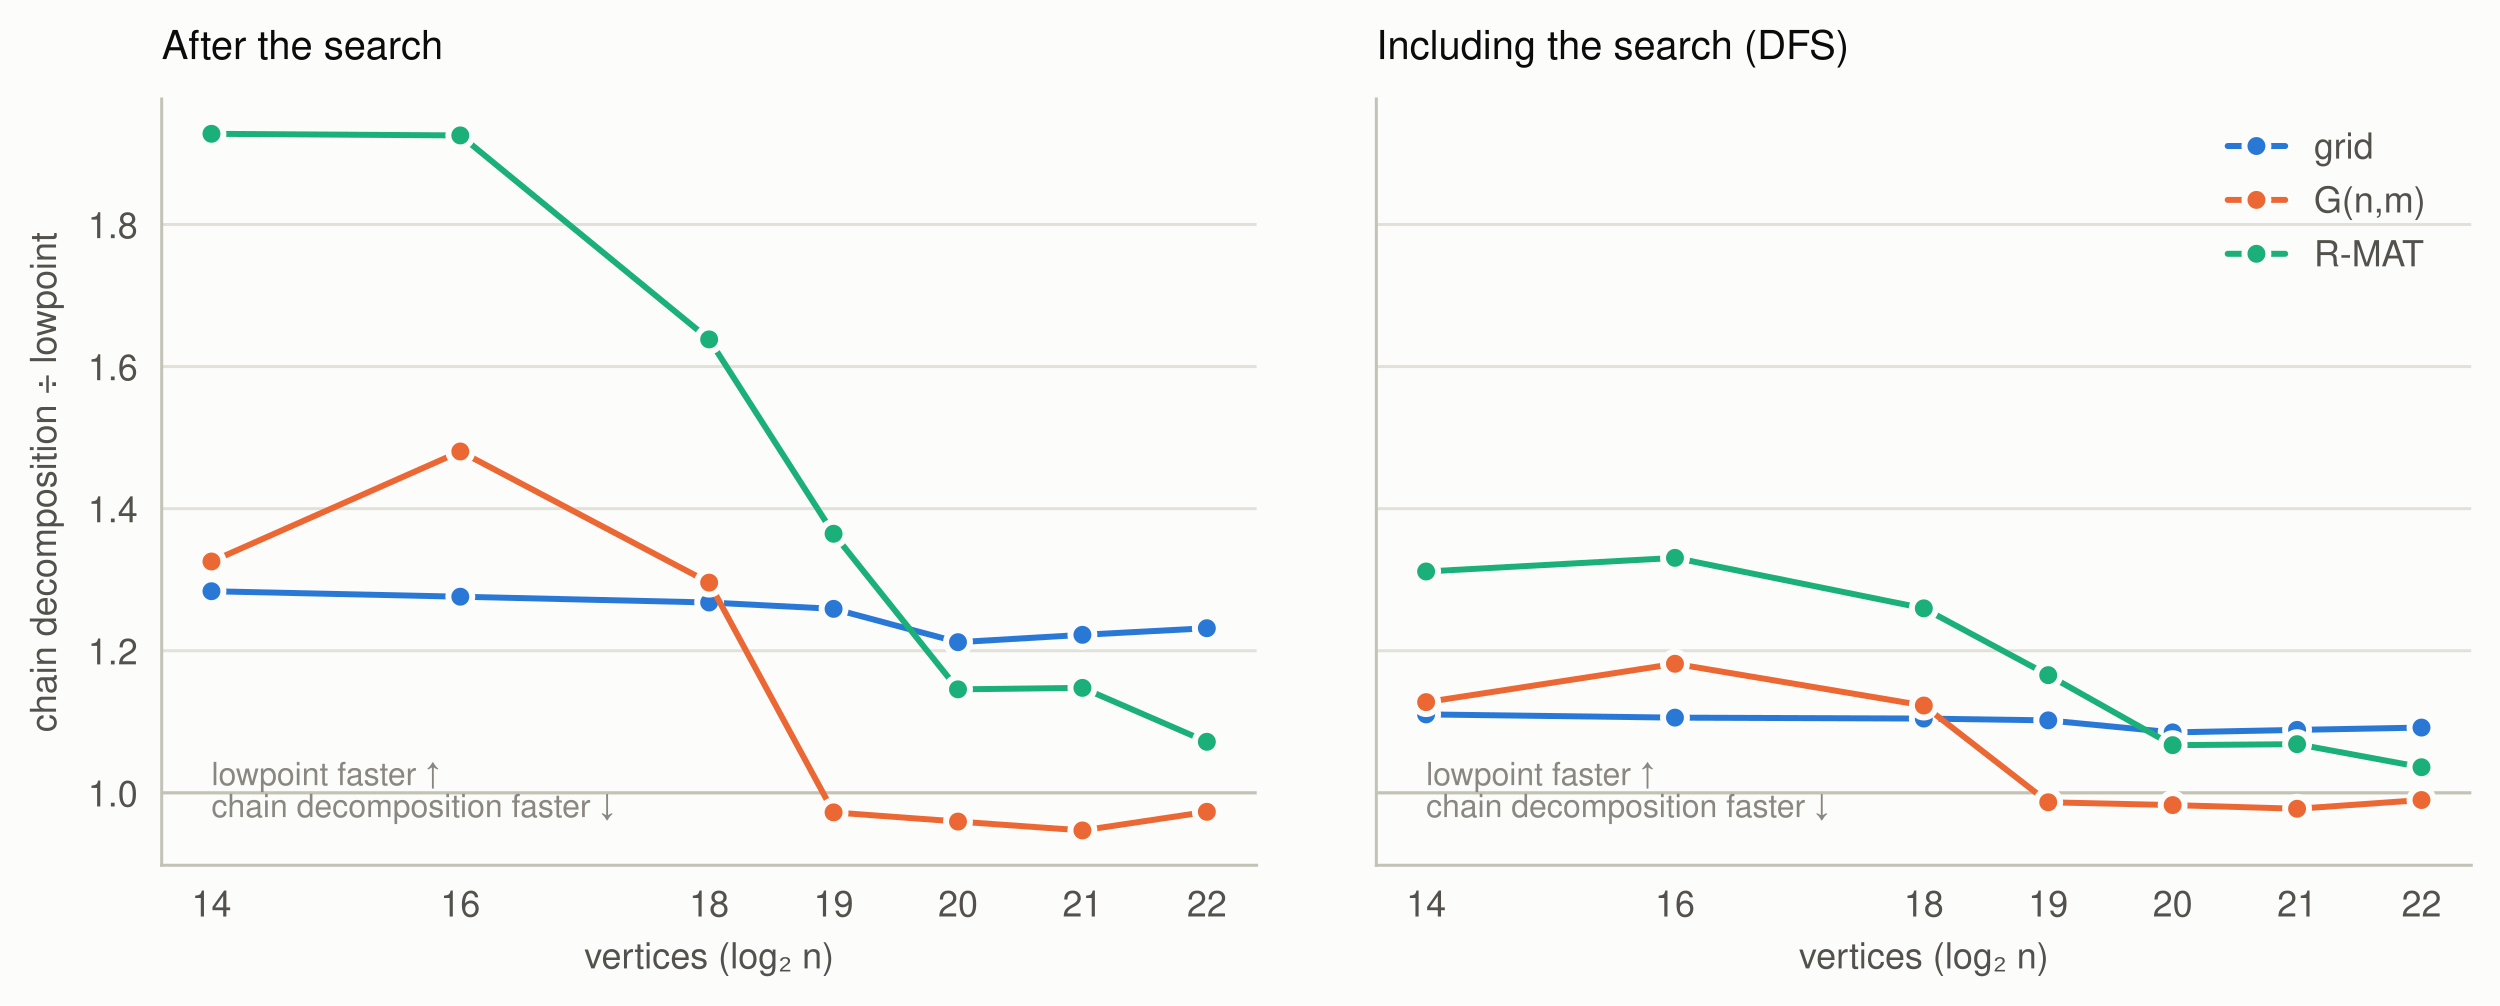
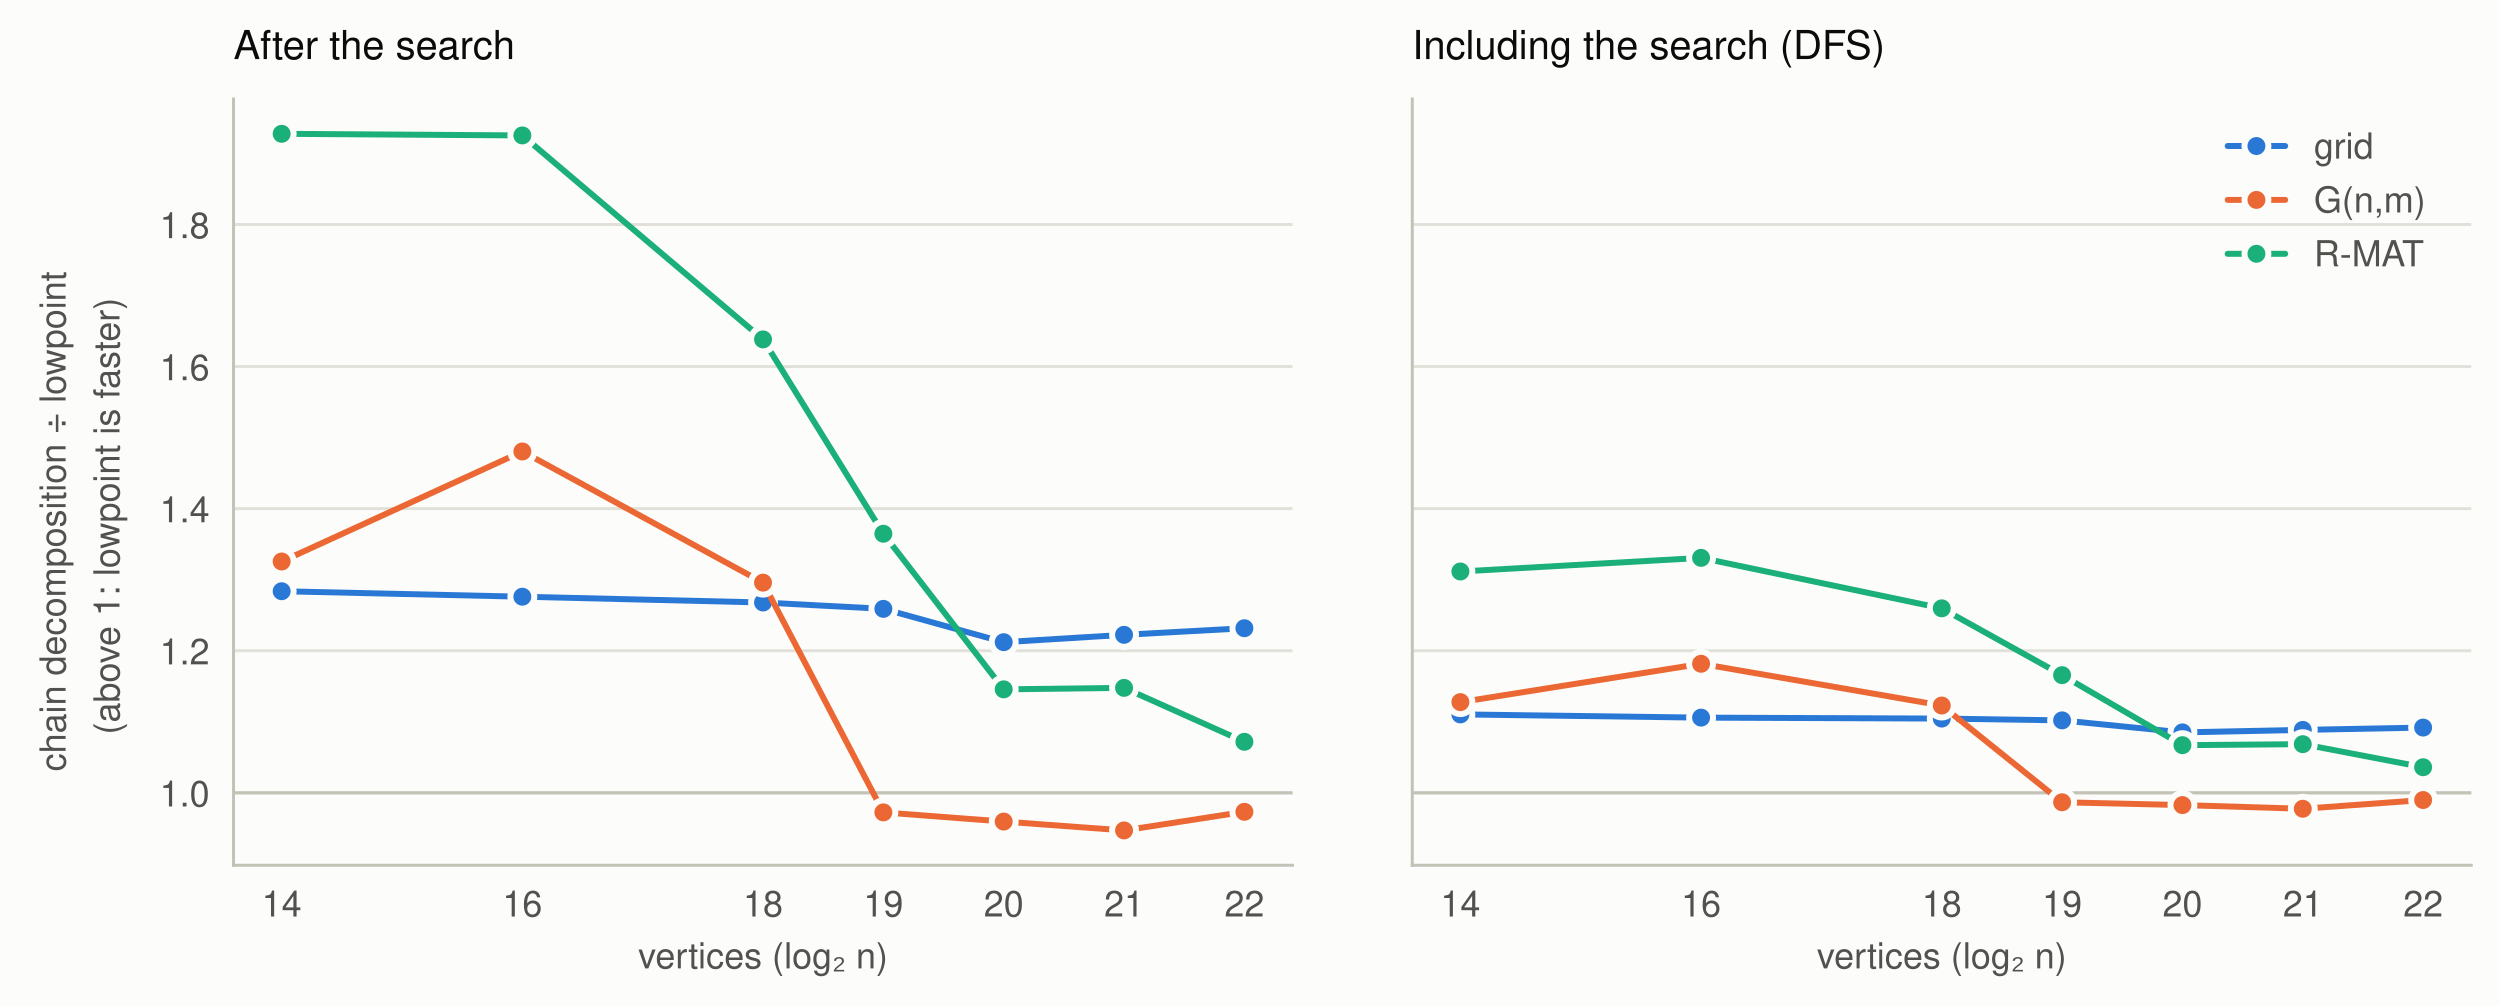
<svg xmlns="http://www.w3.org/2000/svg" xmlns:xlink="http://www.w3.org/1999/xlink" width="626.4pt" height="252pt" viewBox="0 0 626.4 252" version="1.1">
  <defs>
    <style type="text/css">*{stroke-linejoin: round; stroke-linecap: butt}</style>
  </defs>
  <g id="figure_1">
    <g id="patch_1">
      <path d="M 0 252  L 626.4 252  L 626.4 0  L 0 0  z " style="fill: #fcfcfb" />
    </g>
    <g id="axes_1">
      <g id="patch_2">
-         <path d="M 40.514 216.799  L 314.857 216.799  L 314.857 24.798  L 40.514 24.798  z " style="fill: #fcfcfb" />
+         <path d="M 58.513 216.799  L 323.856 216.799  L 323.856 24.798  L 58.513 24.798  z " style="fill: #fcfcfb" />
      </g>
      <g id="matplotlib.axis_1">
        <g id="xtick_1">
          <g id="line2d_1" />
          <g id="text_1">
-             <text style="font-size: 9px; font-family:system-ui, -apple-system, 'Segoe UI', Helvetica, Arial, sans-serif; text-anchor: middle; fill: #52514e" x="52.984" y="229.637" transform="rotate(-0 52.98366 229.6372)">14</text>
+             <text style="font-size: 9px; font-family:system-ui, -apple-system, 'Segoe UI', Helvetica, Arial, sans-serif; text-anchor: middle; fill: #52514e" x="70.574" y="229.637" transform="rotate(-0 70.57389 229.6372)">14</text>
          </g>
        </g>
        <g id="xtick_2">
          <g id="line2d_2" />
          <g id="text_2">
-             <text style="font-size: 9px; font-family:system-ui, -apple-system, 'Segoe UI', Helvetica, Arial, sans-serif; text-anchor: middle; fill: #52514e" x="115.334" y="229.637" transform="rotate(-0 115.3344 229.6372)">16</text>
+             <text style="font-size: 9px; font-family:system-ui, -apple-system, 'Segoe UI', Helvetica, Arial, sans-serif; text-anchor: middle; fill: #52514e" x="130.879" y="229.637" transform="rotate(-0 130.8792 229.6372)">16</text>
          </g>
        </g>
        <g id="xtick_3">
          <g id="line2d_3" />
          <g id="text_3">
-             <text style="font-size: 9px; font-family:system-ui, -apple-system, 'Segoe UI', Helvetica, Arial, sans-serif; text-anchor: middle; fill: #52514e" x="177.685" y="229.637" transform="rotate(-0 177.6851 229.6372)">18</text>
+             <text style="font-size: 9px; font-family:system-ui, -apple-system, 'Segoe UI', Helvetica, Arial, sans-serif; text-anchor: middle; fill: #52514e" x="191.185" y="229.637" transform="rotate(-0 191.1846 229.6372)">18</text>
          </g>
        </g>
        <g id="xtick_4">
          <g id="line2d_4" />
          <g id="text_4">
-             <text style="font-size: 9px; font-family:system-ui, -apple-system, 'Segoe UI', Helvetica, Arial, sans-serif; text-anchor: middle; fill: #52514e" x="208.861" y="229.637" transform="rotate(-0 208.8605 229.6372)">19</text>
+             <text style="font-size: 9px; font-family:system-ui, -apple-system, 'Segoe UI', Helvetica, Arial, sans-serif; text-anchor: middle; fill: #52514e" x="221.337" y="229.637" transform="rotate(-0 221.3373 229.6372)">19</text>
          </g>
        </g>
        <g id="xtick_5">
          <g id="line2d_5" />
          <g id="text_5">
-             <text style="font-size: 9px; font-family:system-ui, -apple-system, 'Segoe UI', Helvetica, Arial, sans-serif; text-anchor: middle; fill: #52514e" x="240.036" y="229.637" transform="rotate(-0 240.0359 229.6372)">20</text>
+             <text style="font-size: 9px; font-family:system-ui, -apple-system, 'Segoe UI', Helvetica, Arial, sans-serif; text-anchor: middle; fill: #52514e" x="251.49" y="229.637" transform="rotate(-0 251.49 229.6372)">20</text>
          </g>
        </g>
        <g id="xtick_6">
          <g id="line2d_6" />
          <g id="text_6">
-             <text style="font-size: 9px; font-family:system-ui, -apple-system, 'Segoe UI', Helvetica, Arial, sans-serif; text-anchor: middle; fill: #52514e" x="271.211" y="229.637" transform="rotate(-0 271.2112 229.6372)">21</text>
+             <text style="font-size: 9px; font-family:system-ui, -apple-system, 'Segoe UI', Helvetica, Arial, sans-serif; text-anchor: middle; fill: #52514e" x="281.643" y="229.637" transform="rotate(-0 281.6427 229.6372)">21</text>
          </g>
        </g>
        <g id="xtick_7">
          <g id="line2d_7" />
          <g id="text_7">
-             <text style="font-size: 9px; font-family:system-ui, -apple-system, 'Segoe UI', Helvetica, Arial, sans-serif; text-anchor: middle; fill: #52514e" x="302.387" y="229.637" transform="rotate(-0 302.3866 229.6372)">22</text>
+             <text style="font-size: 9px; font-family:system-ui, -apple-system, 'Segoe UI', Helvetica, Arial, sans-serif; text-anchor: middle; fill: #52514e" x="311.795" y="229.637" transform="rotate(-0 311.7953 229.6372)">22</text>
          </g>
        </g>
        <g id="text_8">
-           <text style="font-size: 9px; font-family:system-ui, -apple-system, 'Segoe UI', Helvetica, Arial, sans-serif; text-anchor: middle; fill: #52514e" x="177.685" y="242.638" transform="rotate(-0 177.6851 242.6379)">vertices (log₂ n)</text>
+           <text style="font-size: 9px; font-family:system-ui, -apple-system, 'Segoe UI', Helvetica, Arial, sans-serif; text-anchor: middle; fill: #52514e" x="191.185" y="242.638" transform="rotate(-0 191.1846 242.6379)">vertices (log₂ n)</text>
        </g>
      </g>
      <g id="matplotlib.axis_2">
        <g id="ytick_1">
          <g id="line2d_8">
-             <path d="M 40.514 198.65  L 314.857 198.65  " clip-path="url(#p54e72523f2)" style="fill: none; stroke: #e1e0d9; stroke-width: 0.75; stroke-linecap: square" />
+             <path d="M 58.513 198.65  L 323.856 198.65  " clip-path="url(#p37279330e5)" style="fill: none; stroke: #e1e0d9; stroke-width: 0.75; stroke-linecap: square" />
          </g>
          <g id="line2d_9" />
          <g id="text_9">
-             <text style="font-size: 9px; font-family:system-ui, -apple-system, 'Segoe UI', Helvetica, Arial, sans-serif; text-anchor: end; fill: #52514e" x="34.514" y="202.069" transform="rotate(-0 34.51352 202.0692)">1.0</text>
+             <text style="font-size: 9px; font-family:system-ui, -apple-system, 'Segoe UI', Helvetica, Arial, sans-serif; text-anchor: end; fill: #52514e" x="52.513" y="202.069" transform="rotate(-0 52.51281 202.0692)">1.0</text>
          </g>
        </g>
        <g id="ytick_2">
          <g id="line2d_10">
-             <path d="M 40.514 163.05  L 314.857 163.05  " clip-path="url(#p54e72523f2)" style="fill: none; stroke: #e1e0d9; stroke-width: 0.75; stroke-linecap: square" />
+             <path d="M 58.513 163.05  L 323.856 163.05  " clip-path="url(#p37279330e5)" style="fill: none; stroke: #e1e0d9; stroke-width: 0.75; stroke-linecap: square" />
          </g>
          <g id="line2d_11" />
          <g id="text_10">
-             <text style="font-size: 9px; font-family:system-ui, -apple-system, 'Segoe UI', Helvetica, Arial, sans-serif; text-anchor: end; fill: #52514e" x="34.514" y="166.469" transform="rotate(-0 34.51352 166.4689)">1.2</text>
+             <text style="font-size: 9px; font-family:system-ui, -apple-system, 'Segoe UI', Helvetica, Arial, sans-serif; text-anchor: end; fill: #52514e" x="52.513" y="166.469" transform="rotate(-0 52.51281 166.4689)">1.2</text>
          </g>
        </g>
        <g id="ytick_3">
          <g id="line2d_12">
-             <path d="M 40.514 127.45  L 314.857 127.45  " clip-path="url(#p54e72523f2)" style="fill: none; stroke: #e1e0d9; stroke-width: 0.75; stroke-linecap: square" />
+             <path d="M 58.513 127.45  L 323.856 127.45  " clip-path="url(#p37279330e5)" style="fill: none; stroke: #e1e0d9; stroke-width: 0.75; stroke-linecap: square" />
          </g>
          <g id="line2d_13" />
          <g id="text_11">
-             <text style="font-size: 9px; font-family:system-ui, -apple-system, 'Segoe UI', Helvetica, Arial, sans-serif; text-anchor: end; fill: #52514e" x="34.514" y="130.869" transform="rotate(-0 34.51352 130.8686)">1.4</text>
+             <text style="font-size: 9px; font-family:system-ui, -apple-system, 'Segoe UI', Helvetica, Arial, sans-serif; text-anchor: end; fill: #52514e" x="52.513" y="130.869" transform="rotate(-0 52.51281 130.8686)">1.4</text>
          </g>
        </g>
        <g id="ytick_4">
          <g id="line2d_14">
-             <path d="M 40.514 91.849  L 314.857 91.849  " clip-path="url(#p54e72523f2)" style="fill: none; stroke: #e1e0d9; stroke-width: 0.75; stroke-linecap: square" />
+             <path d="M 58.513 91.849  L 323.856 91.849  " clip-path="url(#p37279330e5)" style="fill: none; stroke: #e1e0d9; stroke-width: 0.75; stroke-linecap: square" />
          </g>
          <g id="line2d_15" />
          <g id="text_12">
-             <text style="font-size: 9px; font-family:system-ui, -apple-system, 'Segoe UI', Helvetica, Arial, sans-serif; text-anchor: end; fill: #52514e" x="34.514" y="95.268" transform="rotate(-0 34.51352 95.26826)">1.6</text>
+             <text style="font-size: 9px; font-family:system-ui, -apple-system, 'Segoe UI', Helvetica, Arial, sans-serif; text-anchor: end; fill: #52514e" x="52.513" y="95.268" transform="rotate(-0 52.51281 95.26826)">1.6</text>
          </g>
        </g>
        <g id="ytick_5">
          <g id="line2d_16">
-             <path d="M 40.514 56.249  L 314.857 56.249  " clip-path="url(#p54e72523f2)" style="fill: none; stroke: #e1e0d9; stroke-width: 0.75; stroke-linecap: square" />
+             <path d="M 58.513 56.249  L 323.856 56.249  " clip-path="url(#p37279330e5)" style="fill: none; stroke: #e1e0d9; stroke-width: 0.75; stroke-linecap: square" />
          </g>
          <g id="line2d_17" />
          <g id="text_13">
-             <text style="font-size: 9px; font-family:system-ui, -apple-system, 'Segoe UI', Helvetica, Arial, sans-serif; text-anchor: end; fill: #52514e" x="34.514" y="59.668" transform="rotate(-0 34.51352 59.66796)">1.8</text>
+             <text style="font-size: 9px; font-family:system-ui, -apple-system, 'Segoe UI', Helvetica, Arial, sans-serif; text-anchor: end; fill: #52514e" x="52.513" y="59.668" transform="rotate(-0 52.51281 59.66796)">1.8</text>
          </g>
        </g>
        <g id="text_14">
-           <text style="font-size: 9px; font-family:system-ui, -apple-system, 'Segoe UI', Helvetica, Arial, sans-serif; text-anchor: middle; fill: #52514e" x="14.039" y="120.799" transform="rotate(-90 14.03859 120.7989)">chain decomposition ÷ lowpoint</text>
+           <text style="font-size: 9px; font-family:system-ui, -apple-system, 'Segoe UI', Helvetica, Arial, sans-serif; fill: #52514e" transform="translate(16.43344 193.2671) rotate(-90)">chain decomposition ÷ lowpoint</text>
+           <text style="font-size: 9px; font-family:system-ui, -apple-system, 'Segoe UI', Helvetica, Arial, sans-serif; fill: #52514e" transform="translate(29.93344 184.0337) rotate(-90)">(above 1: lowpoint is faster)</text>
        </g>
      </g>
      <g id="line2d_18">
-         <path d="M 40.514 198.65  L 314.857 198.65  " clip-path="url(#p54e72523f2)" style="fill: none; stroke: #c3c2b7; stroke-width: 0.75; stroke-linecap: square" />
+         <path d="M 58.513 198.65  L 323.856 198.65  " clip-path="url(#p37279330e5)" style="fill: none; stroke: #c3c2b7; stroke-width: 0.75; stroke-linecap: square" />
      </g>
      <g id="patch_3">
-         <path d="M 40.514 216.799  L 40.514 24.798  " style="fill: none; stroke: #c3c2b7; stroke-width: 0.75; stroke-linejoin: miter; stroke-linecap: square" />
+         <path d="M 58.513 216.799  L 58.513 24.798  " style="fill: none; stroke: #c3c2b7; stroke-width: 0.75; stroke-linejoin: miter; stroke-linecap: square" />
      </g>
      <g id="patch_4">
-         <path d="M 40.514 216.799  L 314.857 216.799  " style="fill: none; stroke: #c3c2b7; stroke-width: 0.75; stroke-linejoin: miter; stroke-linecap: square" />
+         <path d="M 58.513 216.799  L 323.856 216.799  " style="fill: none; stroke: #c3c2b7; stroke-width: 0.75; stroke-linejoin: miter; stroke-linecap: square" />
      </g>
      <g id="line2d_19">
-         <path d="M 52.984 148.138  L 115.334 149.511  L 177.685 150.964  L 208.861 152.555  L 240.036 160.904  L 271.211 159.061  L 302.387 157.406  " clip-path="url(#p54e72523f2)" style="fill: none; stroke: #2a78d6; stroke-width: 1.5; stroke-linecap: round" />
+         <path d="M 70.574 148.138  L 130.879 149.511  L 191.185 150.964  L 221.337 152.555  L 251.49 160.904  L 281.643 159.061  L 311.795 157.406  " clip-path="url(#p37279330e5)" style="fill: none; stroke: #2a78d6; stroke-width: 1.5; stroke-linecap: round" />
        <defs>
          <path id="m4b7941c294" d="M 0 3  C 0.796 3 1.559 2.684 2.121 2.121  C 2.684 1.559 3 0.796 3 0  C 3 -0.796 2.684 -1.559 2.121 -2.121  C 1.559 -2.684 0.796 -3 0 -3  C -0.796 -3 -1.559 -2.684 -2.121 -2.121  C -2.684 -1.559 -3 -0.796 -3 0  C -3 0.796 -2.684 1.559 -2.121 2.121  C -1.559 2.684 -0.796 3 0 3  z " style="stroke: #fcfcfb; stroke-width: 1.5" />
        </defs>
-         <g clip-path="url(#p54e72523f2)">
-           <use xlink:href="#m4b7941c294" x="52.984" y="148.138" style="fill: #2a78d6; stroke: #fcfcfb; stroke-width: 1.5" />
-           <use xlink:href="#m4b7941c294" x="115.334" y="149.511" style="fill: #2a78d6; stroke: #fcfcfb; stroke-width: 1.5" />
-           <use xlink:href="#m4b7941c294" x="177.685" y="150.964" style="fill: #2a78d6; stroke: #fcfcfb; stroke-width: 1.5" />
-           <use xlink:href="#m4b7941c294" x="208.861" y="152.555" style="fill: #2a78d6; stroke: #fcfcfb; stroke-width: 1.5" />
-           <use xlink:href="#m4b7941c294" x="240.036" y="160.904" style="fill: #2a78d6; stroke: #fcfcfb; stroke-width: 1.5" />
-           <use xlink:href="#m4b7941c294" x="271.211" y="159.061" style="fill: #2a78d6; stroke: #fcfcfb; stroke-width: 1.5" />
-           <use xlink:href="#m4b7941c294" x="302.387" y="157.406" style="fill: #2a78d6; stroke: #fcfcfb; stroke-width: 1.5" />
+         <g clip-path="url(#p37279330e5)">
+           <use xlink:href="#m4b7941c294" x="70.574" y="148.138" style="fill: #2a78d6; stroke: #fcfcfb; stroke-width: 1.5" />
+           <use xlink:href="#m4b7941c294" x="130.879" y="149.511" style="fill: #2a78d6; stroke: #fcfcfb; stroke-width: 1.5" />
+           <use xlink:href="#m4b7941c294" x="191.185" y="150.964" style="fill: #2a78d6; stroke: #fcfcfb; stroke-width: 1.5" />
+           <use xlink:href="#m4b7941c294" x="221.337" y="152.555" style="fill: #2a78d6; stroke: #fcfcfb; stroke-width: 1.5" />
+           <use xlink:href="#m4b7941c294" x="251.49" y="160.904" style="fill: #2a78d6; stroke: #fcfcfb; stroke-width: 1.5" />
+           <use xlink:href="#m4b7941c294" x="281.643" y="159.061" style="fill: #2a78d6; stroke: #fcfcfb; stroke-width: 1.5" />
+           <use xlink:href="#m4b7941c294" x="311.795" y="157.406" style="fill: #2a78d6; stroke: #fcfcfb; stroke-width: 1.5" />
        </g>
      </g>
      <g id="line2d_20">
-         <path d="M 52.984 140.69  L 115.334 113.121  L 177.685 145.987  L 208.861 203.553  L 240.036 205.853  L 271.211 208.072  L 302.387 203.407  " clip-path="url(#p54e72523f2)" style="fill: none; stroke: #eb6834; stroke-width: 1.5; stroke-linecap: round" />
+         <path d="M 70.574 140.69  L 130.879 113.121  L 191.185 145.987  L 221.337 203.553  L 251.49 205.853  L 281.643 208.072  L 311.795 203.407  " clip-path="url(#p37279330e5)" style="fill: none; stroke: #eb6834; stroke-width: 1.5; stroke-linecap: round" />
        <defs>
          <path id="m8a71e3609f" d="M 0 3  C 0.796 3 1.559 2.684 2.121 2.121  C 2.684 1.559 3 0.796 3 0  C 3 -0.796 2.684 -1.559 2.121 -2.121  C 1.559 -2.684 0.796 -3 0 -3  C -0.796 -3 -1.559 -2.684 -2.121 -2.121  C -2.684 -1.559 -3 -0.796 -3 0  C -3 0.796 -2.684 1.559 -2.121 2.121  C -1.559 2.684 -0.796 3 0 3  z " style="stroke: #fcfcfb; stroke-width: 1.5" />
        </defs>
-         <g clip-path="url(#p54e72523f2)">
-           <use xlink:href="#m8a71e3609f" x="52.984" y="140.69" style="fill: #eb6834; stroke: #fcfcfb; stroke-width: 1.5" />
-           <use xlink:href="#m8a71e3609f" x="115.334" y="113.121" style="fill: #eb6834; stroke: #fcfcfb; stroke-width: 1.5" />
-           <use xlink:href="#m8a71e3609f" x="177.685" y="145.987" style="fill: #eb6834; stroke: #fcfcfb; stroke-width: 1.5" />
-           <use xlink:href="#m8a71e3609f" x="208.861" y="203.553" style="fill: #eb6834; stroke: #fcfcfb; stroke-width: 1.5" />
-           <use xlink:href="#m8a71e3609f" x="240.036" y="205.853" style="fill: #eb6834; stroke: #fcfcfb; stroke-width: 1.5" />
-           <use xlink:href="#m8a71e3609f" x="271.211" y="208.072" style="fill: #eb6834; stroke: #fcfcfb; stroke-width: 1.5" />
-           <use xlink:href="#m8a71e3609f" x="302.387" y="203.407" style="fill: #eb6834; stroke: #fcfcfb; stroke-width: 1.5" />
+         <g clip-path="url(#p37279330e5)">
+           <use xlink:href="#m8a71e3609f" x="70.574" y="140.69" style="fill: #eb6834; stroke: #fcfcfb; stroke-width: 1.5" />
+           <use xlink:href="#m8a71e3609f" x="130.879" y="113.121" style="fill: #eb6834; stroke: #fcfcfb; stroke-width: 1.5" />
+           <use xlink:href="#m8a71e3609f" x="191.185" y="145.987" style="fill: #eb6834; stroke: #fcfcfb; stroke-width: 1.5" />
+           <use xlink:href="#m8a71e3609f" x="221.337" y="203.553" style="fill: #eb6834; stroke: #fcfcfb; stroke-width: 1.5" />
+           <use xlink:href="#m8a71e3609f" x="251.49" y="205.853" style="fill: #eb6834; stroke: #fcfcfb; stroke-width: 1.5" />
+           <use xlink:href="#m8a71e3609f" x="281.643" y="208.072" style="fill: #eb6834; stroke: #fcfcfb; stroke-width: 1.5" />
+           <use xlink:href="#m8a71e3609f" x="311.795" y="203.407" style="fill: #eb6834; stroke: #fcfcfb; stroke-width: 1.5" />
        </g>
      </g>
      <g id="line2d_21">
-         <path d="M 52.984 33.526  L 115.334 33.932  L 177.685 85.04  L 208.861 133.738  L 240.036 172.723  L 271.211 172.356  L 302.387 185.866  " clip-path="url(#p54e72523f2)" style="fill: none; stroke: #1baf7a; stroke-width: 1.5; stroke-linecap: round" />
+         <path d="M 70.574 33.526  L 130.879 33.932  L 191.185 85.04  L 221.337 133.738  L 251.49 172.723  L 281.643 172.356  L 311.795 185.866  " clip-path="url(#p37279330e5)" style="fill: none; stroke: #1baf7a; stroke-width: 1.5; stroke-linecap: round" />
        <defs>
          <path id="mafe5af2215" d="M 0 3  C 0.796 3 1.559 2.684 2.121 2.121  C 2.684 1.559 3 0.796 3 0  C 3 -0.796 2.684 -1.559 2.121 -2.121  C 1.559 -2.684 0.796 -3 0 -3  C -0.796 -3 -1.559 -2.684 -2.121 -2.121  C -2.684 -1.559 -3 -0.796 -3 0  C -3 0.796 -2.684 1.559 -2.121 2.121  C -1.559 2.684 -0.796 3 0 3  z " style="stroke: #fcfcfb; stroke-width: 1.5" />
        </defs>
-         <g clip-path="url(#p54e72523f2)">
-           <use xlink:href="#mafe5af2215" x="52.984" y="33.526" style="fill: #1baf7a; stroke: #fcfcfb; stroke-width: 1.5" />
-           <use xlink:href="#mafe5af2215" x="115.334" y="33.932" style="fill: #1baf7a; stroke: #fcfcfb; stroke-width: 1.5" />
-           <use xlink:href="#mafe5af2215" x="177.685" y="85.04" style="fill: #1baf7a; stroke: #fcfcfb; stroke-width: 1.5" />
-           <use xlink:href="#mafe5af2215" x="208.861" y="133.738" style="fill: #1baf7a; stroke: #fcfcfb; stroke-width: 1.5" />
-           <use xlink:href="#mafe5af2215" x="240.036" y="172.723" style="fill: #1baf7a; stroke: #fcfcfb; stroke-width: 1.5" />
-           <use xlink:href="#mafe5af2215" x="271.211" y="172.356" style="fill: #1baf7a; stroke: #fcfcfb; stroke-width: 1.5" />
-           <use xlink:href="#mafe5af2215" x="302.387" y="185.866" style="fill: #1baf7a; stroke: #fcfcfb; stroke-width: 1.5" />
+         <g clip-path="url(#p37279330e5)">
+           <use xlink:href="#mafe5af2215" x="70.574" y="33.526" style="fill: #1baf7a; stroke: #fcfcfb; stroke-width: 1.5" />
+           <use xlink:href="#mafe5af2215" x="130.879" y="33.932" style="fill: #1baf7a; stroke: #fcfcfb; stroke-width: 1.5" />
+           <use xlink:href="#mafe5af2215" x="191.185" y="85.04" style="fill: #1baf7a; stroke: #fcfcfb; stroke-width: 1.5" />
+           <use xlink:href="#mafe5af2215" x="221.337" y="133.738" style="fill: #1baf7a; stroke: #fcfcfb; stroke-width: 1.5" />
+           <use xlink:href="#mafe5af2215" x="251.49" y="172.723" style="fill: #1baf7a; stroke: #fcfcfb; stroke-width: 1.5" />
+           <use xlink:href="#mafe5af2215" x="281.643" y="172.356" style="fill: #1baf7a; stroke: #fcfcfb; stroke-width: 1.5" />
+           <use xlink:href="#mafe5af2215" x="311.795" y="185.866" style="fill: #1baf7a; stroke: #fcfcfb; stroke-width: 1.5" />
        </g>
      </g>
      <g id="text_15">
-         <text style="font-size: 8px; font-family:system-ui, -apple-system, 'Segoe UI', Helvetica, Arial, sans-serif; text-anchor: start; fill: #898781" x="52.984" y="196.728" transform="rotate(-0 52.98366 196.7283)">  lowpoint faster ↑</text>
-       </g>
-       <g id="text_16">
-         <text style="font-size: 8px; font-family:system-ui, -apple-system, 'Segoe UI', Helvetica, Arial, sans-serif; text-anchor: start; fill: #898781" x="52.984" y="204.729" transform="rotate(-0 52.98366 204.729)">  chain decomposition faster ↓</text>
-       </g>
-       <g id="text_17">
-         <text style="font-size: 10px; font-family:system-ui, -apple-system, 'Segoe UI', Helvetica, Arial, sans-serif; text-anchor: start; fill: #0b0b0b" x="40.514" y="14.798" transform="rotate(-0 40.51352 14.79844)">After the search</text>
+         <text style="font-size: 10px; font-family:system-ui, -apple-system, 'Segoe UI', Helvetica, Arial, sans-serif; text-anchor: start; fill: #0b0b0b" x="58.513" y="14.798" transform="rotate(-0 58.51281 14.79844)">After the search</text>
      </g>
    </g>
    <g id="axes_2">
      <g id="patch_5">
-         <path d="M 344.857 216.799  L 619.2 216.799  L 619.2 24.798  L 344.857 24.798  z " style="fill: #fcfcfb" />
+         <path d="M 353.856 216.799  L 619.2 216.799  L 619.2 24.798  L 353.856 24.798  z " style="fill: #fcfcfb" />
      </g>
      <g id="matplotlib.axis_3">
        <g id="xtick_8">
          <g id="line2d_22" />
-           <g id="text_18">
-             <text style="font-size: 9px; font-family:system-ui, -apple-system, 'Segoe UI', Helvetica, Arial, sans-serif; text-anchor: middle; fill: #52514e" x="357.327" y="229.637" transform="rotate(-0 357.3269 229.6372)">14</text>
+           <g id="text_16">
+             <text style="font-size: 9px; font-family:system-ui, -apple-system, 'Segoe UI', Helvetica, Arial, sans-serif; text-anchor: middle; fill: #52514e" x="365.917" y="229.637" transform="rotate(-0 365.9175 229.6372)">14</text>
          </g>
        </g>
        <g id="xtick_9">
          <g id="line2d_23" />
-           <g id="text_19">
-             <text style="font-size: 9px; font-family:system-ui, -apple-system, 'Segoe UI', Helvetica, Arial, sans-serif; text-anchor: middle; fill: #52514e" x="419.678" y="229.637" transform="rotate(-0 419.6776 229.6372)">16</text>
+           <g id="text_17">
+             <text style="font-size: 9px; font-family:system-ui, -apple-system, 'Segoe UI', Helvetica, Arial, sans-serif; text-anchor: middle; fill: #52514e" x="426.223" y="229.637" transform="rotate(-0 426.2228 229.6372)">16</text>
          </g>
        </g>
        <g id="xtick_10">
          <g id="line2d_24" />
-           <g id="text_20">
-             <text style="font-size: 9px; font-family:system-ui, -apple-system, 'Segoe UI', Helvetica, Arial, sans-serif; text-anchor: middle; fill: #52514e" x="482.028" y="229.637" transform="rotate(-0 482.0284 229.6372)">18</text>
+           <g id="text_18">
+             <text style="font-size: 9px; font-family:system-ui, -apple-system, 'Segoe UI', Helvetica, Arial, sans-serif; text-anchor: middle; fill: #52514e" x="486.528" y="229.637" transform="rotate(-0 486.5282 229.6372)">18</text>
          </g>
        </g>
        <g id="xtick_11">
          <g id="line2d_25" />
-           <g id="text_21">
-             <text style="font-size: 9px; font-family:system-ui, -apple-system, 'Segoe UI', Helvetica, Arial, sans-serif; text-anchor: middle; fill: #52514e" x="513.204" y="229.637" transform="rotate(-0 513.2037 229.6372)">19</text>
+           <g id="text_19">
+             <text style="font-size: 9px; font-family:system-ui, -apple-system, 'Segoe UI', Helvetica, Arial, sans-serif; text-anchor: middle; fill: #52514e" x="516.681" y="229.637" transform="rotate(-0 516.6809 229.6372)">19</text>
          </g>
        </g>
        <g id="xtick_12">
          <g id="line2d_26" />
-           <g id="text_22">
-             <text style="font-size: 9px; font-family:system-ui, -apple-system, 'Segoe UI', Helvetica, Arial, sans-serif; text-anchor: middle; fill: #52514e" x="544.379" y="229.637" transform="rotate(-0 544.3791 229.6372)">20</text>
+           <g id="text_20">
+             <text style="font-size: 9px; font-family:system-ui, -apple-system, 'Segoe UI', Helvetica, Arial, sans-serif; text-anchor: middle; fill: #52514e" x="546.834" y="229.637" transform="rotate(-0 546.8336 229.6372)">20</text>
          </g>
        </g>
        <g id="xtick_13">
          <g id="line2d_27" />
-           <g id="text_23">
-             <text style="font-size: 9px; font-family:system-ui, -apple-system, 'Segoe UI', Helvetica, Arial, sans-serif; text-anchor: middle; fill: #52514e" x="575.554" y="229.637" transform="rotate(-0 575.5545 229.6372)">21</text>
+           <g id="text_21">
+             <text style="font-size: 9px; font-family:system-ui, -apple-system, 'Segoe UI', Helvetica, Arial, sans-serif; text-anchor: middle; fill: #52514e" x="576.986" y="229.637" transform="rotate(-0 576.9862 229.6372)">21</text>
          </g>
        </g>
        <g id="xtick_14">
          <g id="line2d_28" />
-           <g id="text_24">
-             <text style="font-size: 9px; font-family:system-ui, -apple-system, 'Segoe UI', Helvetica, Arial, sans-serif; text-anchor: middle; fill: #52514e" x="606.73" y="229.637" transform="rotate(-0 606.7299 229.6372)">22</text>
-           </g>
-         </g>
-         <g id="text_25">
-           <text style="font-size: 9px; font-family:system-ui, -apple-system, 'Segoe UI', Helvetica, Arial, sans-serif; text-anchor: middle; fill: #52514e" x="482.028" y="242.638" transform="rotate(-0 482.0284 242.6379)">vertices (log₂ n)</text>
+           <g id="text_22">
+             <text style="font-size: 9px; font-family:system-ui, -apple-system, 'Segoe UI', Helvetica, Arial, sans-serif; text-anchor: middle; fill: #52514e" x="607.139" y="229.637" transform="rotate(-0 607.1389 229.6372)">22</text>
+           </g>
+         </g>
+         <g id="text_23">
+           <text style="font-size: 9px; font-family:system-ui, -apple-system, 'Segoe UI', Helvetica, Arial, sans-serif; text-anchor: middle; fill: #52514e" x="486.528" y="242.638" transform="rotate(-0 486.5282 242.6379)">vertices (log₂ n)</text>
        </g>
      </g>
      <g id="matplotlib.axis_4">
        <g id="ytick_6">
          <g id="line2d_29">
-             <path d="M 344.857 198.65  L 619.2 198.65  " clip-path="url(#p91dc51fd67)" style="fill: none; stroke: #e1e0d9; stroke-width: 0.75; stroke-linecap: square" />
+             <path d="M 353.856 198.65  L 619.2 198.65  " clip-path="url(#p573d7dd917)" style="fill: none; stroke: #e1e0d9; stroke-width: 0.75; stroke-linecap: square" />
          </g>
          <g id="line2d_30" />
        </g>
        <g id="ytick_7">
          <g id="line2d_31">
-             <path d="M 344.857 163.05  L 619.2 163.05  " clip-path="url(#p91dc51fd67)" style="fill: none; stroke: #e1e0d9; stroke-width: 0.75; stroke-linecap: square" />
+             <path d="M 353.856 163.05  L 619.2 163.05  " clip-path="url(#p573d7dd917)" style="fill: none; stroke: #e1e0d9; stroke-width: 0.75; stroke-linecap: square" />
          </g>
          <g id="line2d_32" />
        </g>
        <g id="ytick_8">
          <g id="line2d_33">
-             <path d="M 344.857 127.45  L 619.2 127.45  " clip-path="url(#p91dc51fd67)" style="fill: none; stroke: #e1e0d9; stroke-width: 0.75; stroke-linecap: square" />
+             <path d="M 353.856 127.45  L 619.2 127.45  " clip-path="url(#p573d7dd917)" style="fill: none; stroke: #e1e0d9; stroke-width: 0.75; stroke-linecap: square" />
          </g>
          <g id="line2d_34" />
        </g>
        <g id="ytick_9">
          <g id="line2d_35">
-             <path d="M 344.857 91.849  L 619.2 91.849  " clip-path="url(#p91dc51fd67)" style="fill: none; stroke: #e1e0d9; stroke-width: 0.75; stroke-linecap: square" />
+             <path d="M 353.856 91.849  L 619.2 91.849  " clip-path="url(#p573d7dd917)" style="fill: none; stroke: #e1e0d9; stroke-width: 0.75; stroke-linecap: square" />
          </g>
          <g id="line2d_36" />
        </g>
        <g id="ytick_10">
          <g id="line2d_37">
-             <path d="M 344.857 56.249  L 619.2 56.249  " clip-path="url(#p91dc51fd67)" style="fill: none; stroke: #e1e0d9; stroke-width: 0.75; stroke-linecap: square" />
+             <path d="M 353.856 56.249  L 619.2 56.249  " clip-path="url(#p573d7dd917)" style="fill: none; stroke: #e1e0d9; stroke-width: 0.75; stroke-linecap: square" />
          </g>
          <g id="line2d_38" />
        </g>
      </g>
      <g id="line2d_39">
-         <path d="M 344.857 198.65  L 619.2 198.65  " clip-path="url(#p91dc51fd67)" style="fill: none; stroke: #c3c2b7; stroke-width: 0.75; stroke-linecap: square" />
+         <path d="M 353.856 198.65  L 619.2 198.65  " clip-path="url(#p573d7dd917)" style="fill: none; stroke: #c3c2b7; stroke-width: 0.75; stroke-linecap: square" />
      </g>
      <g id="patch_6">
-         <path d="M 344.857 216.799  L 344.857 24.798  " style="fill: none; stroke: #c3c2b7; stroke-width: 0.75; stroke-linejoin: miter; stroke-linecap: square" />
+         <path d="M 353.856 216.799  L 353.856 24.798  " style="fill: none; stroke: #c3c2b7; stroke-width: 0.75; stroke-linejoin: miter; stroke-linecap: square" />
      </g>
      <g id="patch_7">
-         <path d="M 344.857 216.799  L 619.2 216.799  " style="fill: none; stroke: #c3c2b7; stroke-width: 0.75; stroke-linejoin: miter; stroke-linecap: square" />
+         <path d="M 353.856 216.799  L 619.2 216.799  " style="fill: none; stroke: #c3c2b7; stroke-width: 0.75; stroke-linejoin: miter; stroke-linecap: square" />
      </g>
      <g id="line2d_40">
-         <path d="M 357.327 179  L 419.678 179.809  L 482.028 180.044  L 513.204 180.497  L 544.379 183.508  L 575.554 182.879  L 606.73 182.302  " clip-path="url(#p91dc51fd67)" style="fill: none; stroke: #2a78d6; stroke-width: 1.5; stroke-linecap: round" />
-         <g clip-path="url(#p91dc51fd67)">
-           <use xlink:href="#m4b7941c294" x="357.327" y="179" style="fill: #2a78d6; stroke: #fcfcfb; stroke-width: 1.5" />
-           <use xlink:href="#m4b7941c294" x="419.678" y="179.809" style="fill: #2a78d6; stroke: #fcfcfb; stroke-width: 1.5" />
-           <use xlink:href="#m4b7941c294" x="482.028" y="180.044" style="fill: #2a78d6; stroke: #fcfcfb; stroke-width: 1.5" />
-           <use xlink:href="#m4b7941c294" x="513.204" y="180.497" style="fill: #2a78d6; stroke: #fcfcfb; stroke-width: 1.5" />
-           <use xlink:href="#m4b7941c294" x="544.379" y="183.508" style="fill: #2a78d6; stroke: #fcfcfb; stroke-width: 1.5" />
-           <use xlink:href="#m4b7941c294" x="575.554" y="182.879" style="fill: #2a78d6; stroke: #fcfcfb; stroke-width: 1.5" />
-           <use xlink:href="#m4b7941c294" x="606.73" y="182.302" style="fill: #2a78d6; stroke: #fcfcfb; stroke-width: 1.5" />
+         <path d="M 365.917 179  L 426.223 179.809  L 486.528 180.044  L 516.681 180.497  L 546.834 183.508  L 576.986 182.879  L 607.139 182.302  " clip-path="url(#p573d7dd917)" style="fill: none; stroke: #2a78d6; stroke-width: 1.5; stroke-linecap: round" />
+         <g clip-path="url(#p573d7dd917)">
+           <use xlink:href="#m4b7941c294" x="365.917" y="179" style="fill: #2a78d6; stroke: #fcfcfb; stroke-width: 1.5" />
+           <use xlink:href="#m4b7941c294" x="426.223" y="179.809" style="fill: #2a78d6; stroke: #fcfcfb; stroke-width: 1.5" />
+           <use xlink:href="#m4b7941c294" x="486.528" y="180.044" style="fill: #2a78d6; stroke: #fcfcfb; stroke-width: 1.5" />
+           <use xlink:href="#m4b7941c294" x="516.681" y="180.497" style="fill: #2a78d6; stroke: #fcfcfb; stroke-width: 1.5" />
+           <use xlink:href="#m4b7941c294" x="546.834" y="183.508" style="fill: #2a78d6; stroke: #fcfcfb; stroke-width: 1.5" />
+           <use xlink:href="#m4b7941c294" x="576.986" y="182.879" style="fill: #2a78d6; stroke: #fcfcfb; stroke-width: 1.5" />
+           <use xlink:href="#m4b7941c294" x="607.139" y="182.302" style="fill: #2a78d6; stroke: #fcfcfb; stroke-width: 1.5" />
        </g>
      </g>
      <g id="line2d_41">
-         <path d="M 357.327 175.924  L 419.678 166.318  L 482.028 176.779  L 513.204 201.016  L 544.379 201.722  L 575.554 202.643  L 606.73 200.455  " clip-path="url(#p91dc51fd67)" style="fill: none; stroke: #eb6834; stroke-width: 1.5; stroke-linecap: round" />
-         <g clip-path="url(#p91dc51fd67)">
-           <use xlink:href="#m8a71e3609f" x="357.327" y="175.924" style="fill: #eb6834; stroke: #fcfcfb; stroke-width: 1.5" />
-           <use xlink:href="#m8a71e3609f" x="419.678" y="166.318" style="fill: #eb6834; stroke: #fcfcfb; stroke-width: 1.5" />
-           <use xlink:href="#m8a71e3609f" x="482.028" y="176.779" style="fill: #eb6834; stroke: #fcfcfb; stroke-width: 1.5" />
-           <use xlink:href="#m8a71e3609f" x="513.204" y="201.016" style="fill: #eb6834; stroke: #fcfcfb; stroke-width: 1.5" />
-           <use xlink:href="#m8a71e3609f" x="544.379" y="201.722" style="fill: #eb6834; stroke: #fcfcfb; stroke-width: 1.5" />
-           <use xlink:href="#m8a71e3609f" x="575.554" y="202.643" style="fill: #eb6834; stroke: #fcfcfb; stroke-width: 1.5" />
-           <use xlink:href="#m8a71e3609f" x="606.73" y="200.455" style="fill: #eb6834; stroke: #fcfcfb; stroke-width: 1.5" />
+         <path d="M 365.917 175.924  L 426.223 166.318  L 486.528 176.779  L 516.681 201.016  L 546.834 201.722  L 576.986 202.643  L 607.139 200.455  " clip-path="url(#p573d7dd917)" style="fill: none; stroke: #eb6834; stroke-width: 1.5; stroke-linecap: round" />
+         <g clip-path="url(#p573d7dd917)">
+           <use xlink:href="#m8a71e3609f" x="365.917" y="175.924" style="fill: #eb6834; stroke: #fcfcfb; stroke-width: 1.5" />
+           <use xlink:href="#m8a71e3609f" x="426.223" y="166.318" style="fill: #eb6834; stroke: #fcfcfb; stroke-width: 1.5" />
+           <use xlink:href="#m8a71e3609f" x="486.528" y="176.779" style="fill: #eb6834; stroke: #fcfcfb; stroke-width: 1.5" />
+           <use xlink:href="#m8a71e3609f" x="516.681" y="201.016" style="fill: #eb6834; stroke: #fcfcfb; stroke-width: 1.5" />
+           <use xlink:href="#m8a71e3609f" x="546.834" y="201.722" style="fill: #eb6834; stroke: #fcfcfb; stroke-width: 1.5" />
+           <use xlink:href="#m8a71e3609f" x="576.986" y="202.643" style="fill: #eb6834; stroke: #fcfcfb; stroke-width: 1.5" />
+           <use xlink:href="#m8a71e3609f" x="607.139" y="200.455" style="fill: #eb6834; stroke: #fcfcfb; stroke-width: 1.5" />
        </g>
      </g>
      <g id="line2d_42">
-         <path d="M 357.327 143.192  L 419.678 139.778  L 482.028 152.425  L 513.204 169.166  L 544.379 186.708  L 575.554 186.458  L 606.73 192.237  " clip-path="url(#p91dc51fd67)" style="fill: none; stroke: #1baf7a; stroke-width: 1.5; stroke-linecap: round" />
-         <g clip-path="url(#p91dc51fd67)">
-           <use xlink:href="#mafe5af2215" x="357.327" y="143.192" style="fill: #1baf7a; stroke: #fcfcfb; stroke-width: 1.5" />
-           <use xlink:href="#mafe5af2215" x="419.678" y="139.778" style="fill: #1baf7a; stroke: #fcfcfb; stroke-width: 1.5" />
-           <use xlink:href="#mafe5af2215" x="482.028" y="152.425" style="fill: #1baf7a; stroke: #fcfcfb; stroke-width: 1.5" />
-           <use xlink:href="#mafe5af2215" x="513.204" y="169.166" style="fill: #1baf7a; stroke: #fcfcfb; stroke-width: 1.5" />
-           <use xlink:href="#mafe5af2215" x="544.379" y="186.708" style="fill: #1baf7a; stroke: #fcfcfb; stroke-width: 1.5" />
-           <use xlink:href="#mafe5af2215" x="575.554" y="186.458" style="fill: #1baf7a; stroke: #fcfcfb; stroke-width: 1.5" />
-           <use xlink:href="#mafe5af2215" x="606.73" y="192.237" style="fill: #1baf7a; stroke: #fcfcfb; stroke-width: 1.5" />
-         </g>
-       </g>
-       <g id="text_26">
-         <text style="font-size: 8px; font-family:system-ui, -apple-system, 'Segoe UI', Helvetica, Arial, sans-serif; text-anchor: start; fill: #898781" x="357.327" y="196.728" transform="rotate(-0 357.3269 196.7283)">  lowpoint faster ↑</text>
-       </g>
-       <g id="text_27">
-         <text style="font-size: 8px; font-family:system-ui, -apple-system, 'Segoe UI', Helvetica, Arial, sans-serif; text-anchor: start; fill: #898781" x="357.327" y="204.729" transform="rotate(-0 357.3269 204.729)">  chain decomposition faster ↓</text>
-       </g>
-       <g id="text_28">
-         <text style="font-size: 10px; font-family:system-ui, -apple-system, 'Segoe UI', Helvetica, Arial, sans-serif; text-anchor: start; fill: #0b0b0b" x="344.857" y="14.798" transform="rotate(-0 344.8568 14.79844)">Including the search (DFS)</text>
+         <path d="M 365.917 143.192  L 426.223 139.778  L 486.528 152.425  L 516.681 169.166  L 546.834 186.708  L 576.986 186.458  L 607.139 192.237  " clip-path="url(#p573d7dd917)" style="fill: none; stroke: #1baf7a; stroke-width: 1.5; stroke-linecap: round" />
+         <g clip-path="url(#p573d7dd917)">
+           <use xlink:href="#mafe5af2215" x="365.917" y="143.192" style="fill: #1baf7a; stroke: #fcfcfb; stroke-width: 1.5" />
+           <use xlink:href="#mafe5af2215" x="426.223" y="139.778" style="fill: #1baf7a; stroke: #fcfcfb; stroke-width: 1.5" />
+           <use xlink:href="#mafe5af2215" x="486.528" y="152.425" style="fill: #1baf7a; stroke: #fcfcfb; stroke-width: 1.5" />
+           <use xlink:href="#mafe5af2215" x="516.681" y="169.166" style="fill: #1baf7a; stroke: #fcfcfb; stroke-width: 1.5" />
+           <use xlink:href="#mafe5af2215" x="546.834" y="186.708" style="fill: #1baf7a; stroke: #fcfcfb; stroke-width: 1.5" />
+           <use xlink:href="#mafe5af2215" x="576.986" y="186.458" style="fill: #1baf7a; stroke: #fcfcfb; stroke-width: 1.5" />
+           <use xlink:href="#mafe5af2215" x="607.139" y="192.237" style="fill: #1baf7a; stroke: #fcfcfb; stroke-width: 1.5" />
+         </g>
+       </g>
+       <g id="text_24">
+         <text style="font-size: 10px; font-family:system-ui, -apple-system, 'Segoe UI', Helvetica, Arial, sans-serif; text-anchor: start; fill: #0b0b0b" x="353.856" y="14.798" transform="rotate(-0 353.8564 14.79844)">Including the search (DFS)</text>
      </g>
      <g id="legend_1">
        <g id="line2d_43">
          <path d="M 558.173 36.587  L 565.373 36.587  L 572.573 36.587  " style="fill: none; stroke: #2a78d6; stroke-width: 1.5; stroke-linecap: round" />
          <g>
            <use xlink:href="#m4b7941c294" x="565.373" y="36.587" style="fill: #2a78d6; stroke: #fcfcfb; stroke-width: 1.5" />
          </g>
        </g>
-         <g id="text_29">
+         <g id="text_25">
          <text style="font-size: 9px; font-family:system-ui, -apple-system, 'Segoe UI', Helvetica, Arial, sans-serif; text-anchor: start; fill: #52514e" x="579.773" y="39.737" transform="rotate(-0 579.773 39.73703)">grid</text>
        </g>
        <g id="line2d_44">
          <path d="M 558.173 50.088  L 565.373 50.088  L 572.573 50.088  " style="fill: none; stroke: #eb6834; stroke-width: 1.5; stroke-linecap: round" />
          <g>
            <use xlink:href="#m8a71e3609f" x="565.373" y="50.088" style="fill: #eb6834; stroke: #fcfcfb; stroke-width: 1.5" />
          </g>
        </g>
-         <g id="text_30">
+         <g id="text_26">
          <text style="font-size: 9px; font-family:system-ui, -apple-system, 'Segoe UI', Helvetica, Arial, sans-serif; text-anchor: start; fill: #52514e" x="579.773" y="53.238" transform="rotate(-0 579.773 53.23773)">G(n,m)</text>
        </g>
        <g id="line2d_45">
          <path d="M 558.173 63.588  L 565.373 63.588  L 572.573 63.588  " style="fill: none; stroke: #1baf7a; stroke-width: 1.5; stroke-linecap: round" />
          <g>
            <use xlink:href="#mafe5af2215" x="565.373" y="63.588" style="fill: #1baf7a; stroke: #fcfcfb; stroke-width: 1.5" />
          </g>
        </g>
-         <g id="text_31">
+         <g id="text_27">
          <text style="font-size: 9px; font-family:system-ui, -apple-system, 'Segoe UI', Helvetica, Arial, sans-serif; text-anchor: start; fill: #52514e" x="579.773" y="66.738" transform="rotate(-0 579.773 66.73844)">R-MAT</text>
        </g>
      </g>
    </g>
  </g>
  <defs>
-     <clipPath id="p54e72523f2">
-       <rect x="40.514" y="24.798" width="274.343" height="192.001" />
+     <clipPath id="p37279330e5">
+       <rect x="58.513" y="24.798" width="265.344" height="192.001" />
    </clipPath>
-     <clipPath id="p91dc51fd67">
-       <rect x="344.857" y="24.798" width="274.343" height="192.001" />
+     <clipPath id="p573d7dd917">
+       <rect x="353.856" y="24.798" width="265.344" height="192.001" />
    </clipPath>
  </defs>
</svg>
